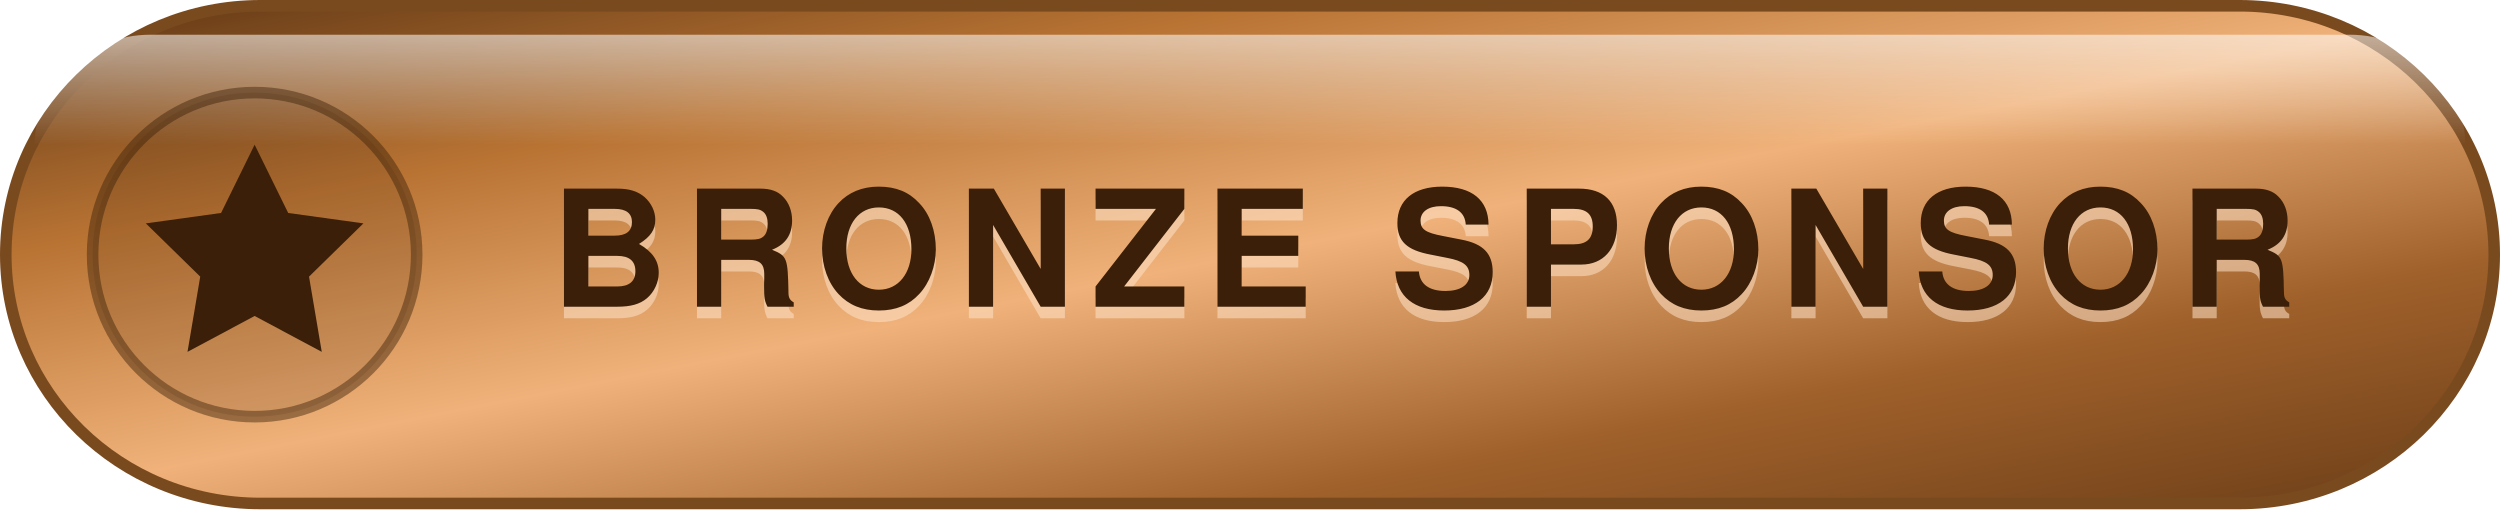
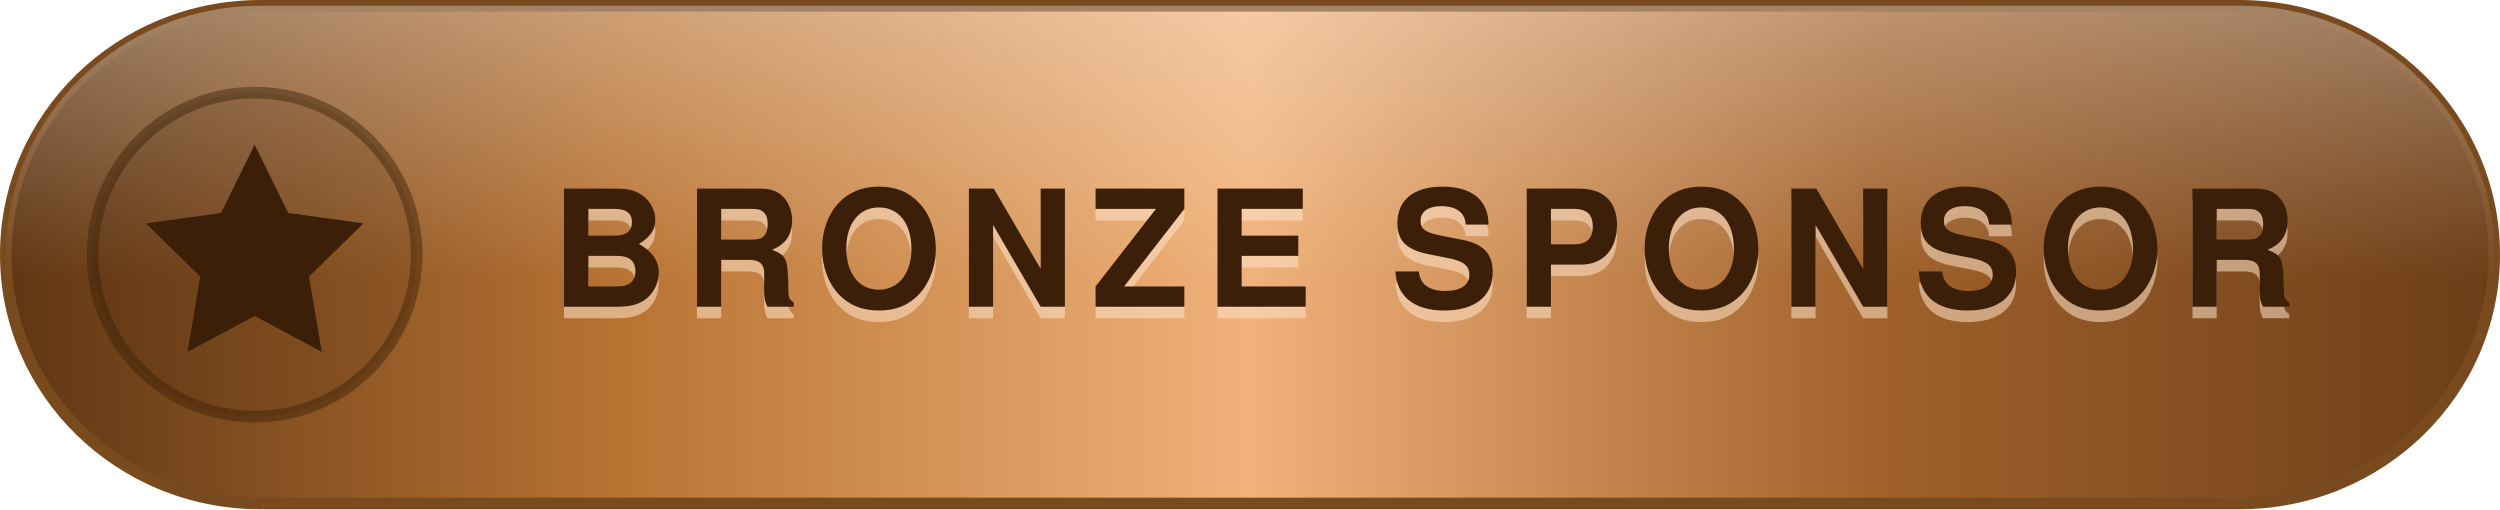
<svg xmlns="http://www.w3.org/2000/svg" width="216" height="44" viewBox="0 0 216 44" role="img" aria-label="AgentiLoop Bronze Sponsor">
  <defs>
-     <linearGradient id="m" x1="0" y1="0" x2="1" y2="1">
+     <linearGradient id="m" x1="0" y1="0" x2="1" y2="0">
      <stop offset="0.00" stop-color="#5c3413" />
      <stop offset="0.25" stop-color="#b87333" />
      <stop offset="0.50" stop-color="#f0b27a" />
      <stop offset="0.75" stop-color="#a0612b" />
      <stop offset="1.00" stop-color="#6b3d17" />
    </linearGradient>
    <linearGradient id="s" x1="0" y1="0" x2="0" y2="1">
-       <stop offset="0" stop-color="#fff" stop-opacity=".55" />
-       <stop offset=".5" stop-color="#fff" stop-opacity="0" />
+       <stop offset="0" stop-color="#fff" stop-opacity=".32" />
+       <stop offset=".55" stop-color="#fff" stop-opacity="0" />
    </linearGradient>
  </defs>
  <rect x=".5" y=".5" width="215" height="43" rx="22" fill="url(#m)" stroke="#7a4a1f" />
-   <rect x="3" y="3" width="210" height="19" rx="10" fill="url(#s)" />
+   <rect x=".5" y=".5" width="215" height="43" rx="22" fill="url(#s)" />
  <circle cx="22" cy="22" r="14" fill="#3b1f08" fill-opacity=".14" stroke="#3b1f08" stroke-opacity=".45" />
  <path d="M22 12.5l2.9 5.9 6.5.9-4.7 4.6 1.1 6.5L22 27.3l-5.8 3.1 1.1-6.5-4.7-4.6 6.5-.9z" fill="#3b1f08" />
  <text x="123.0" y="27.5" text-anchor="middle" font-family="-apple-system, BlinkMacSystemFont, 'Segoe UI', Helvetica, Arial, sans-serif" font-size="14" font-weight="800" letter-spacing="1.4" fill="#fde2c8" fill-opacity=".55">BRONZE SPONSOR</text>
  <text x="123.0" y="26.5" text-anchor="middle" font-family="-apple-system, BlinkMacSystemFont, 'Segoe UI', Helvetica, Arial, sans-serif" font-size="14" font-weight="800" letter-spacing="1.4" fill="#3b1f08">BRONZE SPONSOR</text>
</svg>
